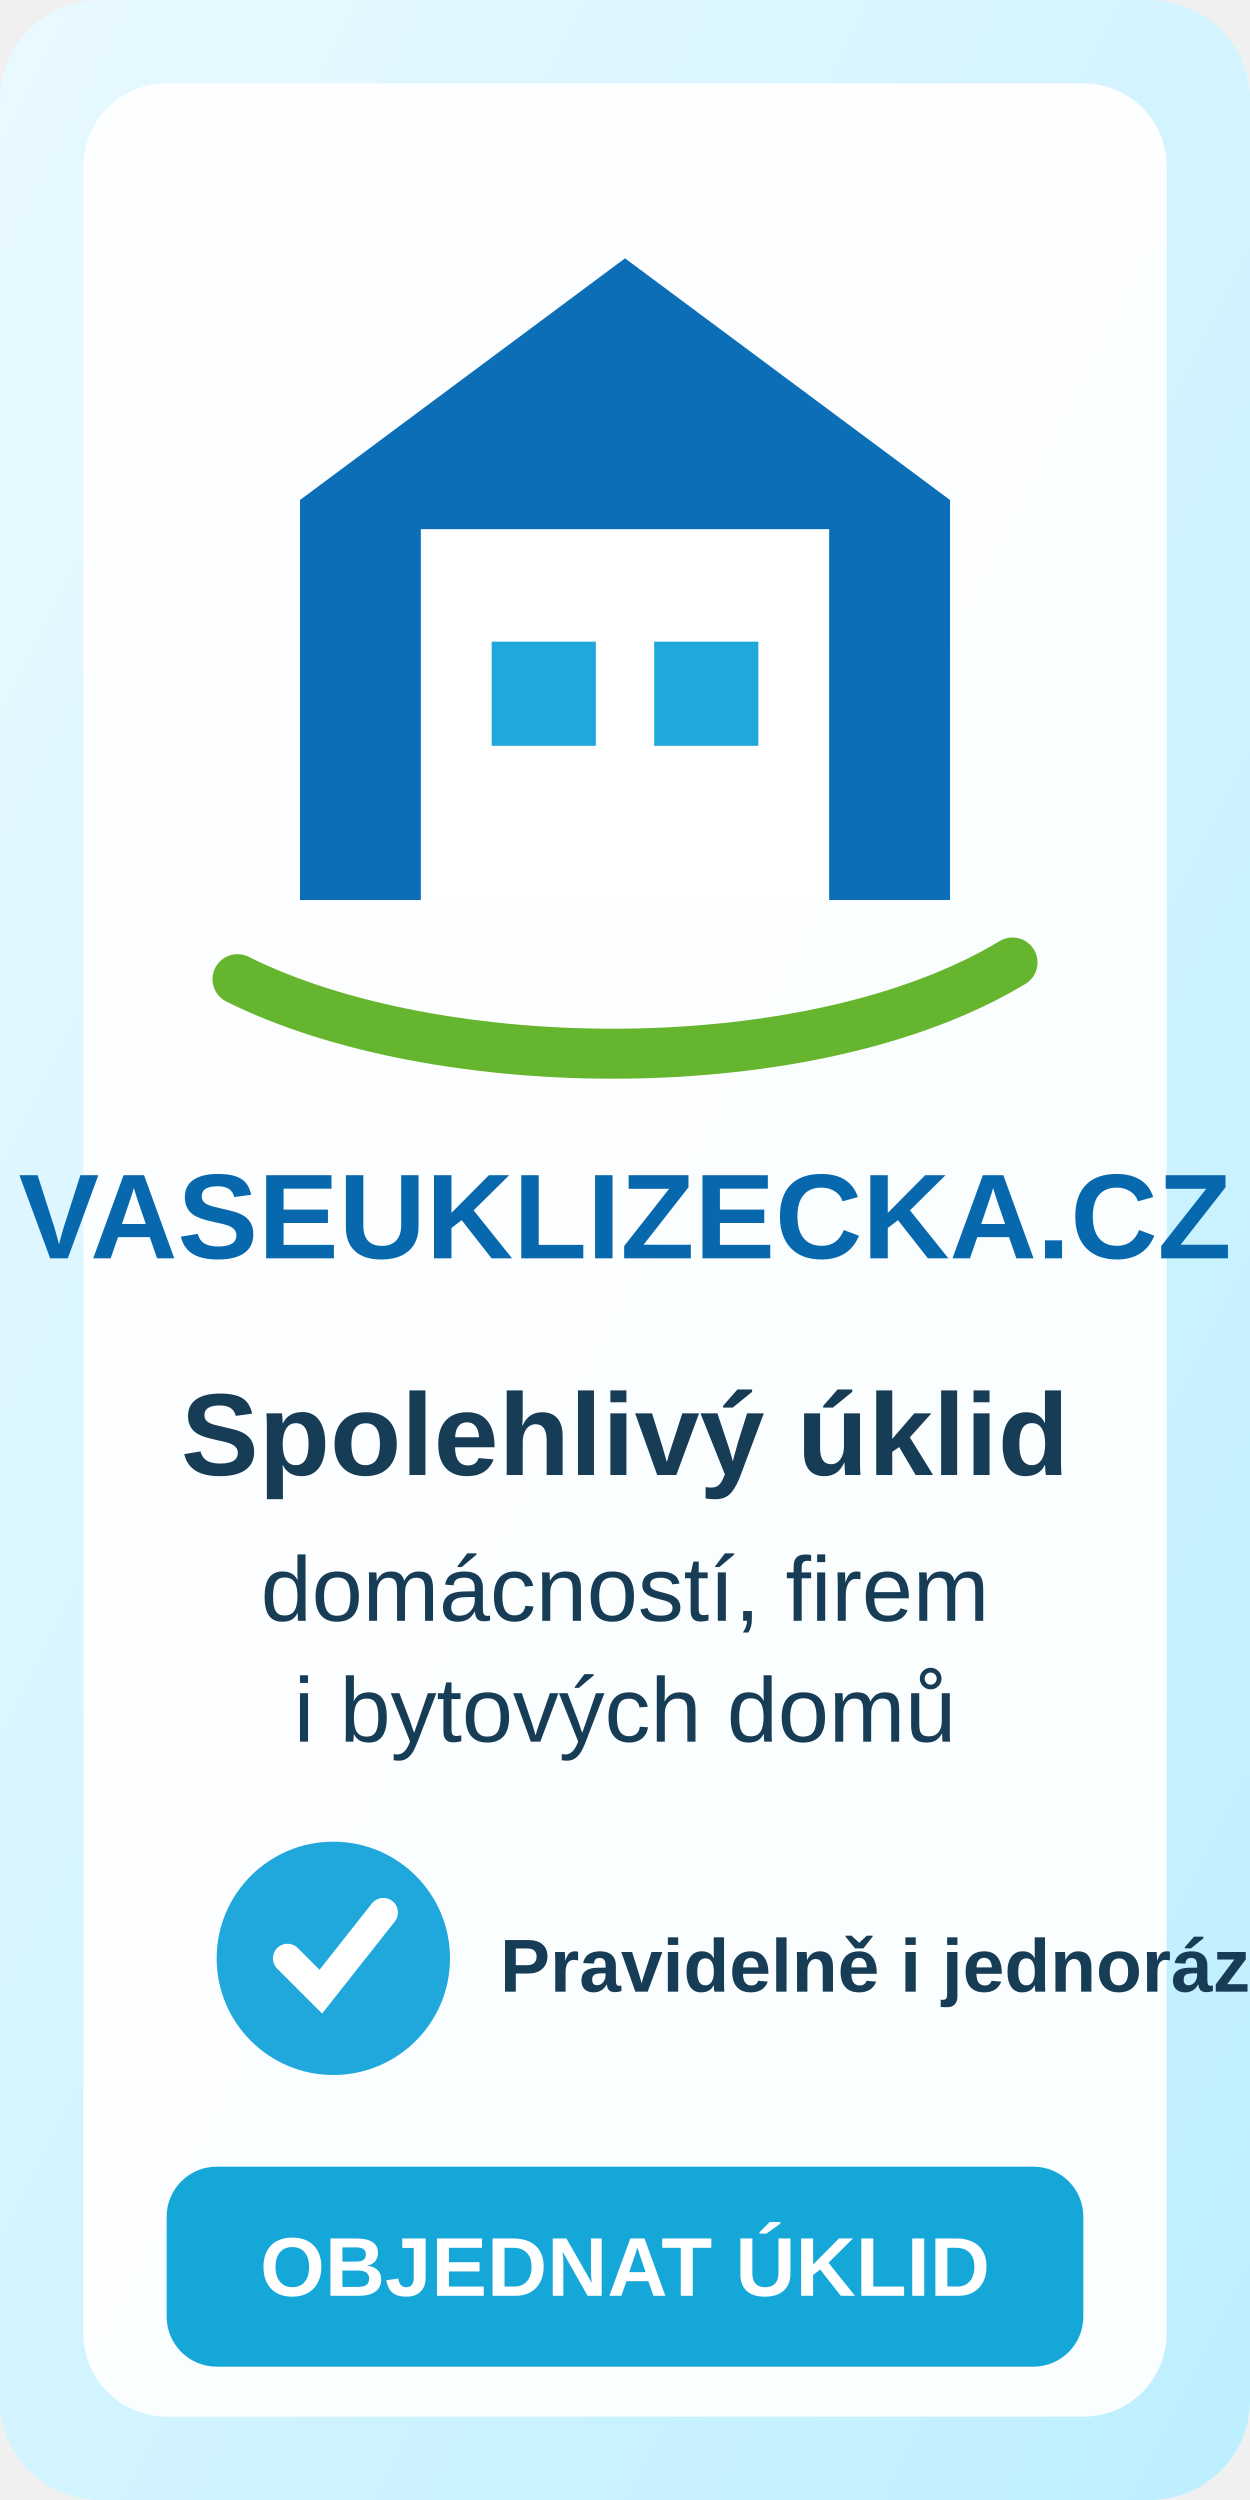
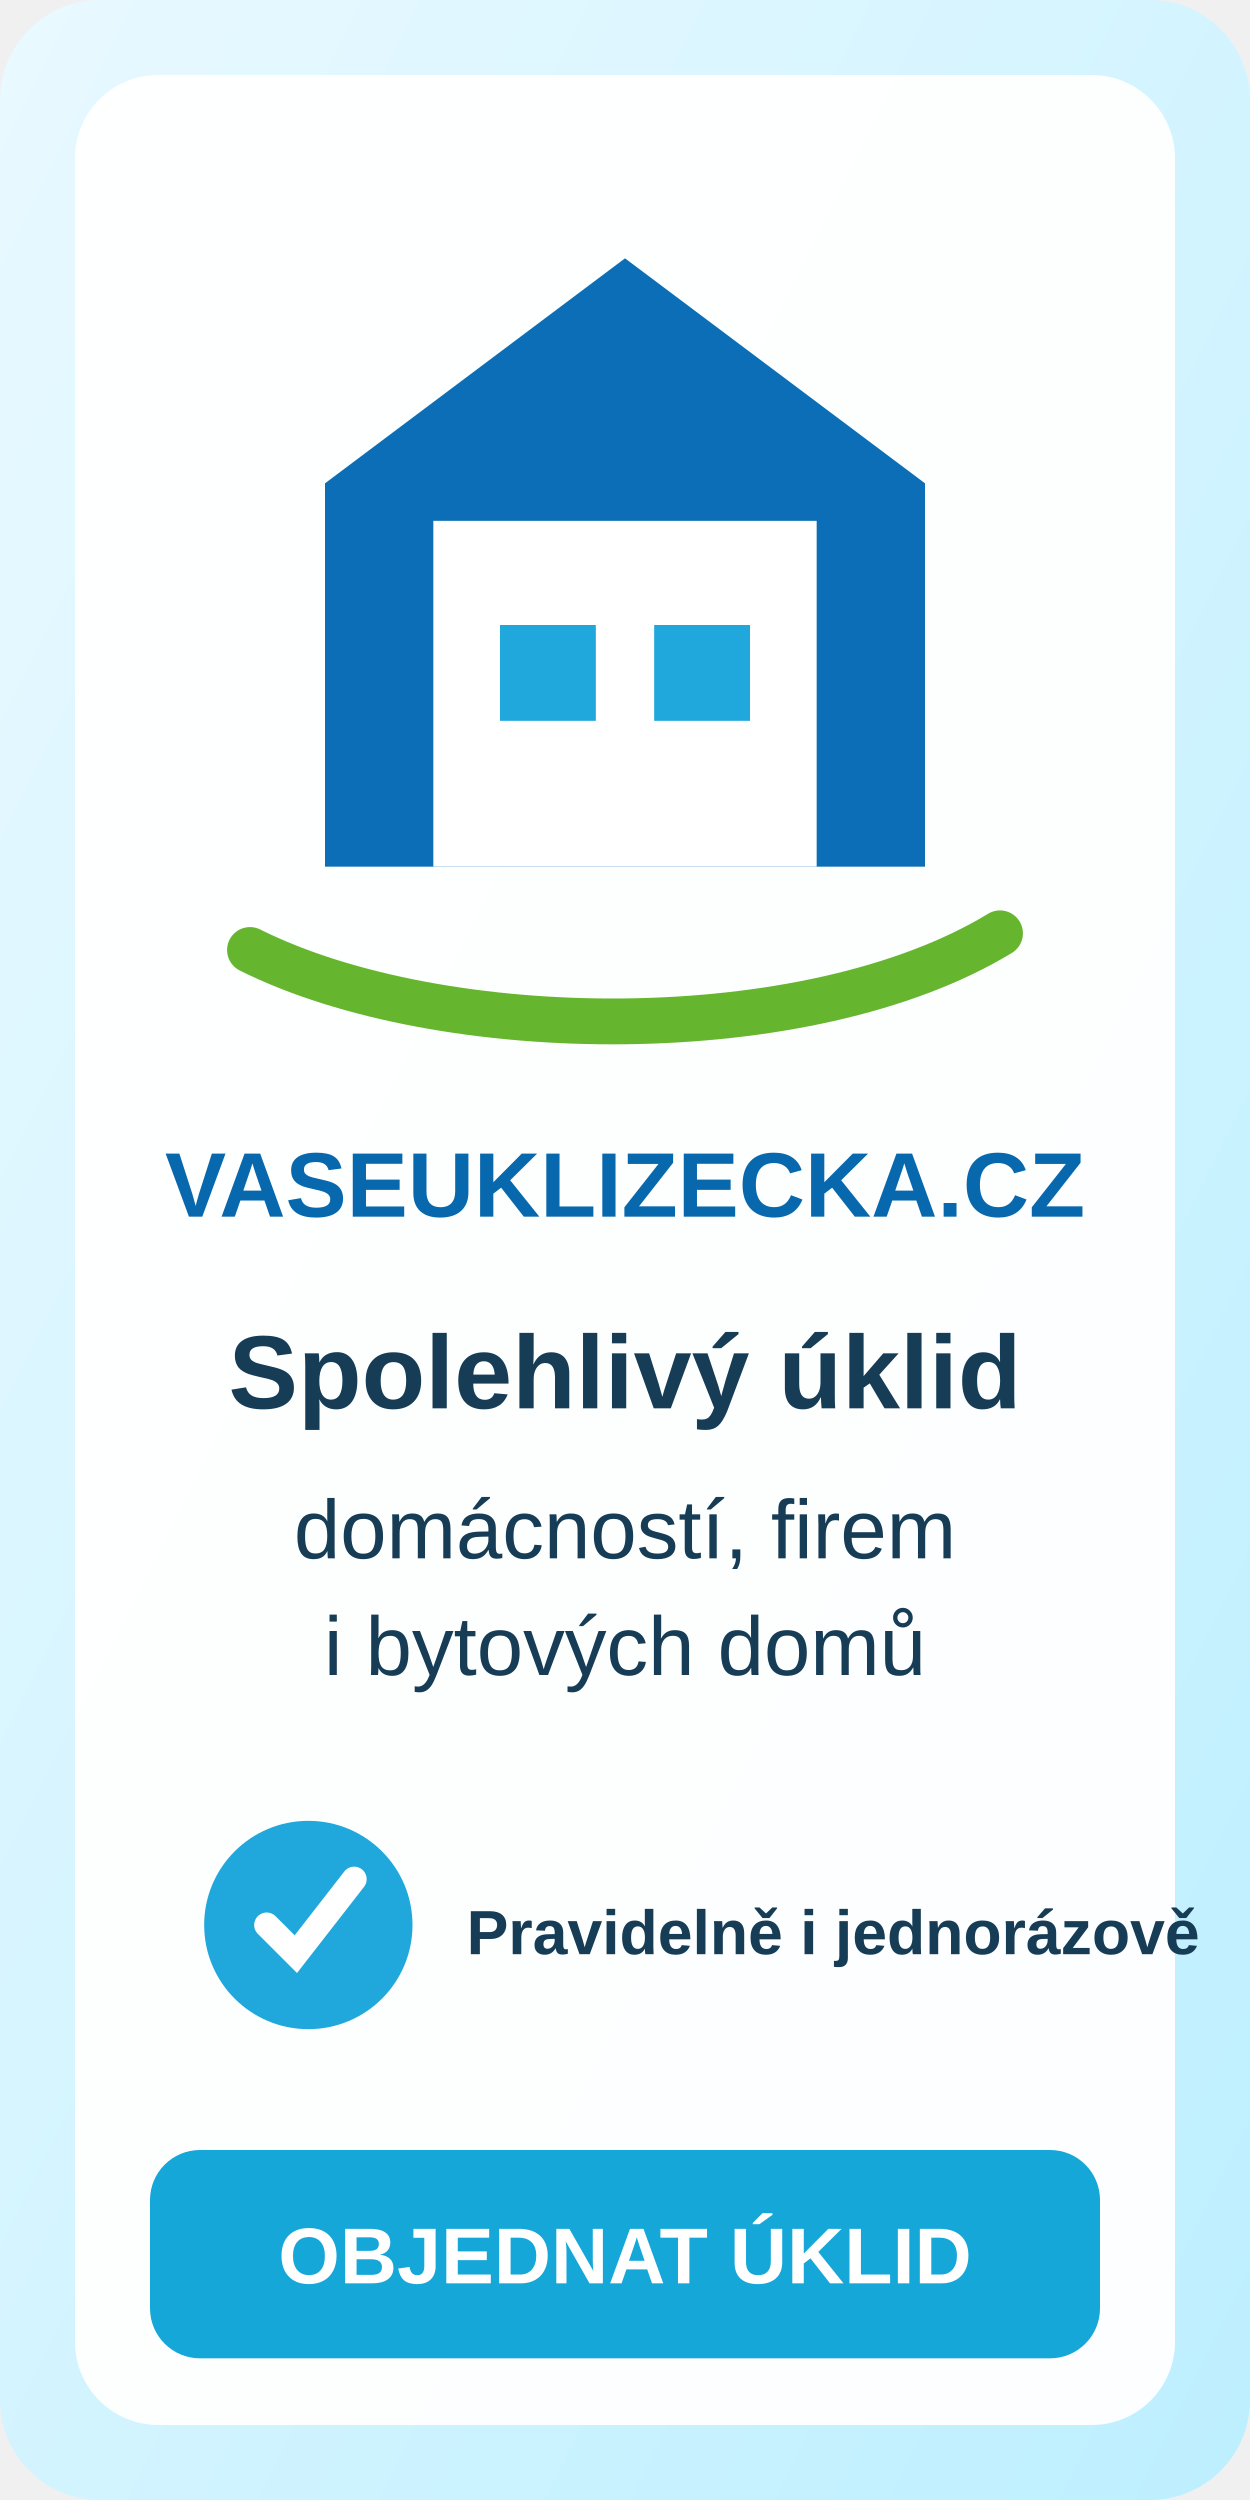
<svg xmlns="http://www.w3.org/2000/svg" width="300" height="600" viewBox="0 0 300 600" role="img" aria-labelledby="t d">
  <defs>
    <linearGradient id="g" x1="0" y1="0" x2="1" y2="1">
      <stop stop-color="#e9f9ff" />
      <stop offset="1" stop-color="#bdefff" />
    </linearGradient>
  </defs>
  <rect width="300" height="600" rx="24" fill="url(#g)" />
-   <rect x="20" y="20" width="260" height="560" rx="20" fill="#fff" opacity=".92" />
-   <path d="M72 120l78-58 78 58v96H72z" fill="#0b6eb6" />
-   <path d="M101 127h98v89h-98z" fill="#fff" />
-   <path d="M118 154h25v25h-25zm39 0h25v25h-25z" fill="#20a8dc" />
-   <path d="M57 235c48 24 138 25 186-4" fill="none" stroke="#66b52e" stroke-width="12" stroke-linecap="round" />
-   <text x="150" y="302" text-anchor="middle" fill="#0868ad" font-family="Arial,sans-serif" font-size="29" font-weight="800">VASEUKLIZECKA.CZ</text>
-   <text x="150" y="354" text-anchor="middle" fill="#173c56" font-family="Arial,sans-serif" font-size="28" font-weight="800">Spolehlivý úklid</text>
-   <text x="150" y="389" text-anchor="middle" fill="#173c56" font-family="Arial,sans-serif" font-size="22">domácností, firem</text>
-   <text x="150" y="418" text-anchor="middle" fill="#173c56" font-family="Arial,sans-serif" font-size="22">i bytových domů</text>
-   <circle cx="80" cy="470" r="28" fill="#20a8dc" />
-   <path d="M69 470l8 8 15-19" fill="none" stroke="#fff" stroke-width="7" stroke-linecap="round" />
-   <text x="120" y="478" fill="#173c56" font-family="Arial,sans-serif" font-size="18" font-weight="700">Pravidelně i jednorázově</text>
-   <rect x="40" y="520" width="220" height="48" rx="12" fill="#16a7d9" />
-   <text x="150" y="551" text-anchor="middle" fill="#fff" font-family="Arial,sans-serif" font-size="20" font-weight="800">OBJEDNAT ÚKLID</text>
+   <rect x="18" y="18" width="264" height="564" rx="20" fill="#fff" opacity=".96" />
+   <path d="M78 116l72-54 72 54v92H78z" fill="#0b6eb6" />
+   <path d="M104 125h92v83h-92z" fill="#fff" />
+   <path d="M120 150h23v23h-23zm37 0h23v23h-23z" fill="#20a8dc" />
+   <path d="M60 228c46 23 134 24 180-4" fill="none" stroke="#66b52e" stroke-width="11" stroke-linecap="round" />
+   <text x="150" y="292" text-anchor="middle" fill="#0868ad" font-family="Arial,sans-serif" font-size="22" font-weight="800">VASEUKLIZECKA.CZ</text>
+   <text x="150" y="338" text-anchor="middle" fill="#173c56" font-family="Arial,sans-serif" font-size="25" font-weight="800">Spolehlivý úklid</text>
+   <text x="150" y="374" text-anchor="middle" fill="#173c56" font-family="Arial,sans-serif" font-size="20">domácností, firem</text>
+   <text x="150" y="402" text-anchor="middle" fill="#173c56" font-family="Arial,sans-serif" font-size="20">i bytových domů</text>
+   <circle cx="74" cy="462" r="25" fill="#20a8dc" />
+   <path d="M64 462l7 7 14-18" fill="none" stroke="#fff" stroke-width="6" stroke-linecap="round" />
+   <text x="112" y="469" fill="#173c56" font-family="Arial,sans-serif" font-size="15" font-weight="700">Pravidelně i jednorázově</text>
+   <rect x="36" y="516" width="228" height="50" rx="12" fill="#16a7d9" />
+   <text x="150" y="548" text-anchor="middle" fill="#fff" font-family="Arial,sans-serif" font-size="19" font-weight="800">OBJEDNAT ÚKLID</text>
</svg>
